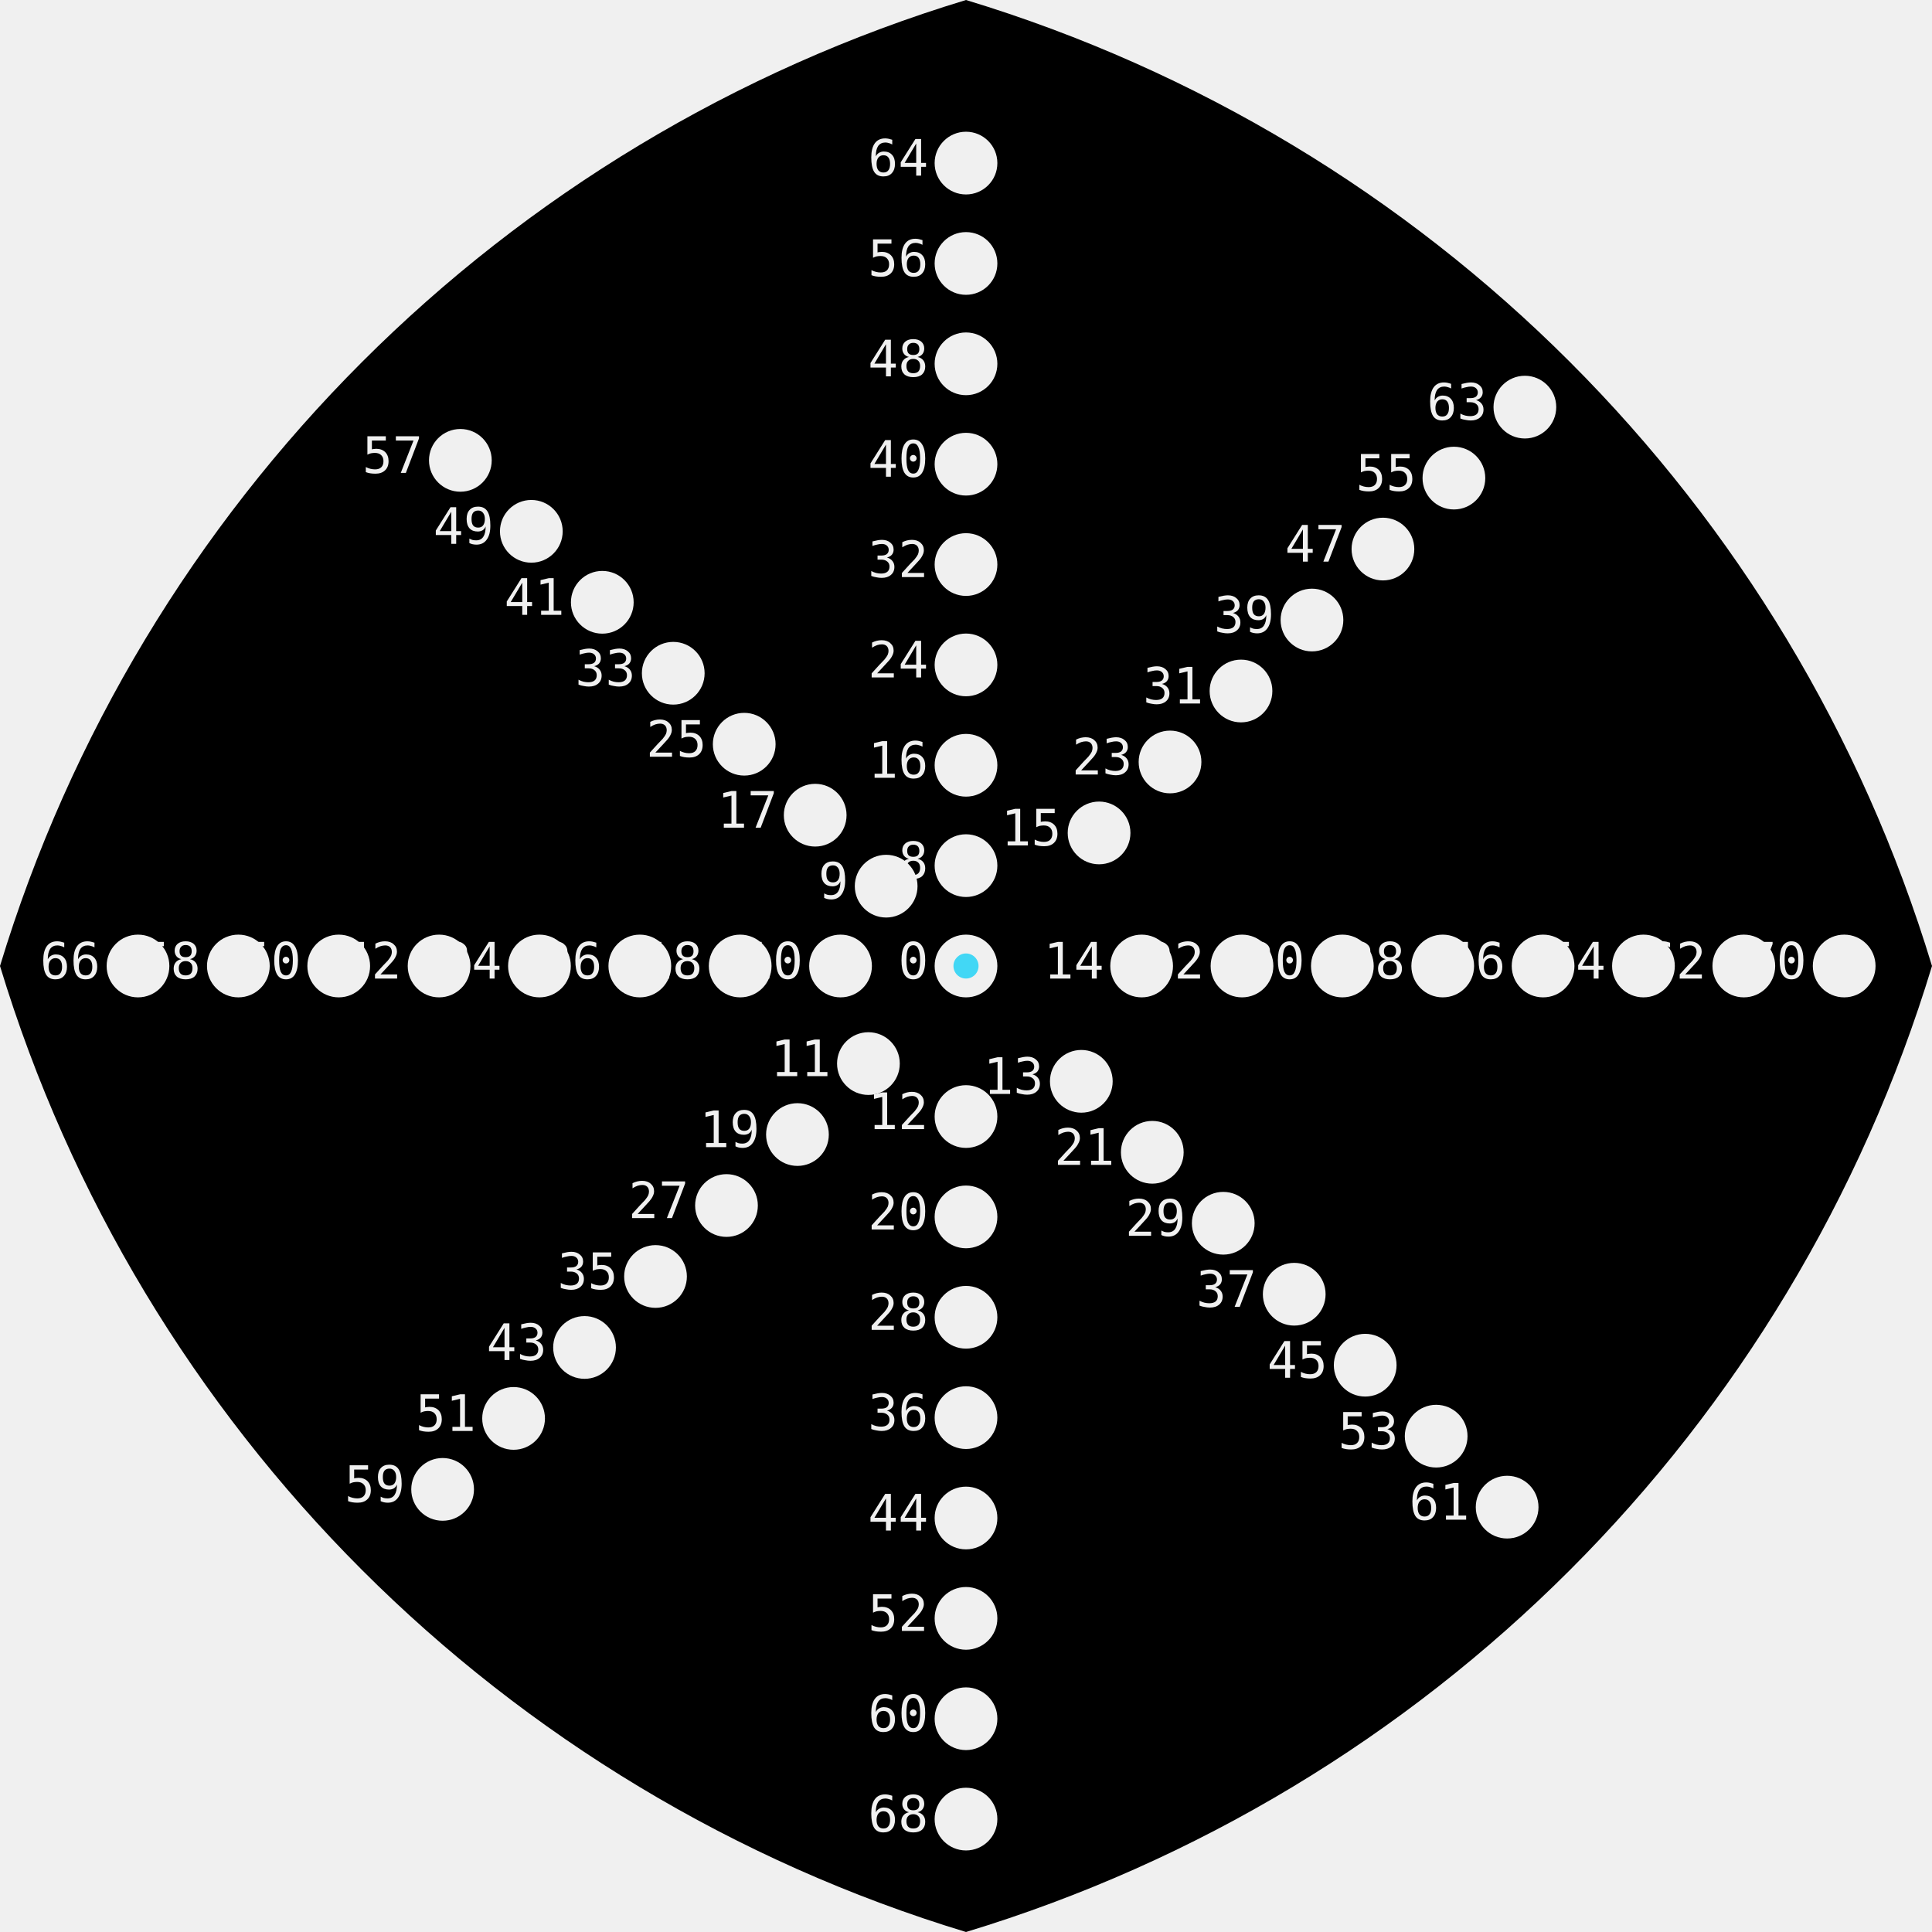
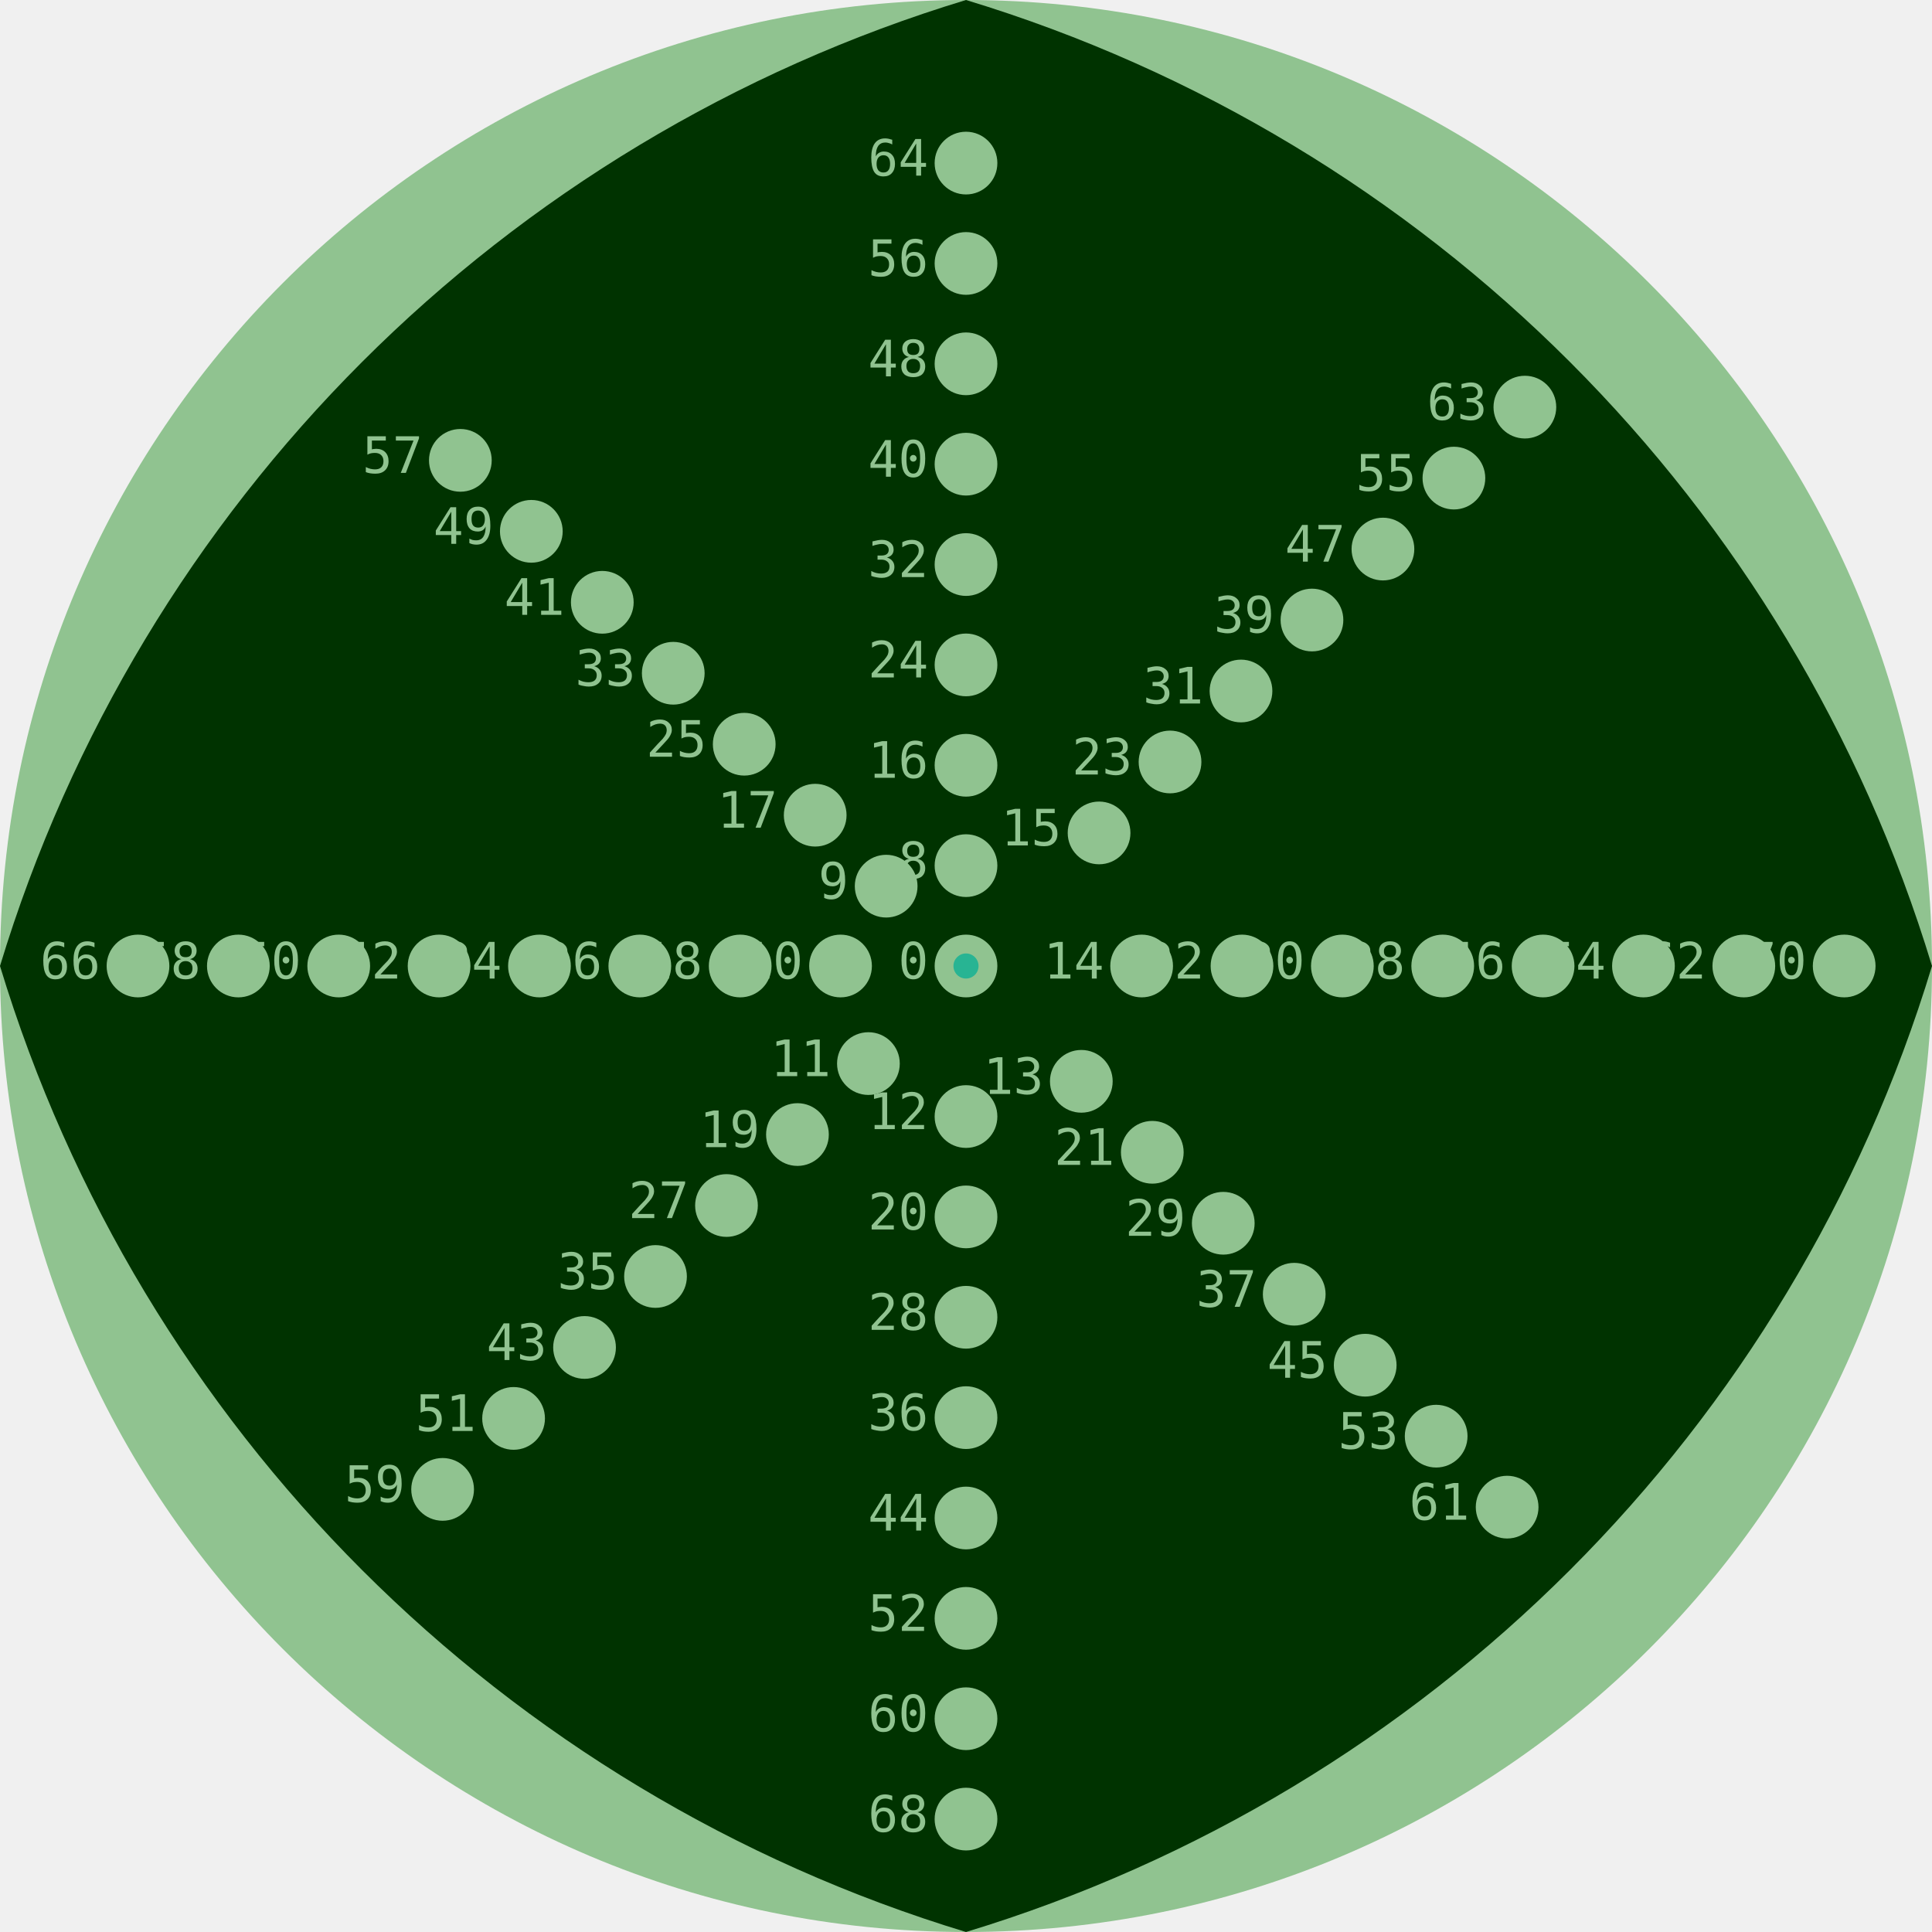
<svg xmlns="http://www.w3.org/2000/svg" xmlns:ns1="http://nathanfriend.io/inspiral">
  <g>
    <style>
      text {
        font-family: monospace;
        font-size: 4px;
      }
    </style>
    <mask id="holes">
      <rect width="100%" height="100%" fill="white" />
      <circle cx="77" cy="77" r="2.5" ns1:hole-name="0" ns1:hole-text-position-angle="0" ns1:hole-text-rotation-angle="0" />
      <text x="74" y="78" text-anchor="end">0</text>
      <circle cx="77" cy="69" r="2.5" ns1:hole-name="8" ns1:hole-text-position-angle="2.3415926535897933" ns1:hole-text-rotation-angle="-0.7" />
      <text x="74" y="70" text-anchor="end">8</text>
      <circle cx="77" cy="61" r="2.5" ns1:hole-name="16" ns1:hole-text-position-angle="2.741592653589793" ns1:hole-text-rotation-angle="0" />
      <text x="74" y="62" text-anchor="end">16</text>
      <circle cx="77" cy="53" r="2.5" ns1:hole-name="24" ns1:hole-text-position-angle="3.141592653589793" ns1:hole-text-rotation-angle="0" />
      <text x="74" y="54" text-anchor="end">24</text>
      <circle cx="77" cy="45" r="2.5" ns1:hole-name="32" ns1:hole-text-position-angle="3.141592653589793" ns1:hole-text-rotation-angle="0" />
      <text x="74" y="46" text-anchor="end">32</text>
      <circle cx="77" cy="37" r="2.5" ns1:hole-name="40" ns1:hole-text-position-angle="3.141592653589793" ns1:hole-text-rotation-angle="0" />
      <text x="74" y="38" text-anchor="end">40</text>
      <circle cx="77" cy="29" r="2.5" ns1:hole-name="48" ns1:hole-text-position-angle="3.141592653589793" ns1:hole-text-rotation-angle="0" />
      <text x="74" y="30" text-anchor="end">48</text>
      <circle cx="77" cy="21" r="2.5" ns1:hole-name="56" ns1:hole-text-position-angle="3.141592653589793" ns1:hole-text-rotation-angle="0" />
      <text x="74" y="22" text-anchor="end">56</text>
      <circle cx="77" cy="13" r="2.5" ns1:hole-name="64" ns1:hole-text-position-angle="3.141592653589793" ns1:hole-text-rotation-angle="0" />
      <text x="74" y="14" text-anchor="end">64</text>
      <circle cx="70.636" cy="70.636" r="2.5" ns1:hole-name="9" ns1:hole-text-position-angle="3.1269908169872416" ns1:hole-text-rotation-angle="-1.4853981633974482" />
      <text x="67.636" y="71.636" text-anchor="end">9</text>
      <circle cx="64.979" cy="64.979" r="2.5" ns1:hole-name="17" ns1:hole-text-position-angle="3.5269908169872415" ns1:hole-text-rotation-angle="-0.7853981633974483" />
      <text x="61.979" y="65.979" text-anchor="end">17</text>
      <circle cx="59.322" cy="59.322" r="2.5" ns1:hole-name="25" ns1:hole-text-position-angle="3.9269908169872414" ns1:hole-text-rotation-angle="-0.7853981633974483" />
      <text x="56.322" y="60.322" text-anchor="end">25</text>
      <circle cx="53.665" cy="53.665" r="2.5" ns1:hole-name="33" ns1:hole-text-position-angle="3.9269908169872414" ns1:hole-text-rotation-angle="-0.7853981633974483" />
      <text x="50.665" y="54.665" text-anchor="end">33</text>
      <circle cx="48.009" cy="48.009" r="2.5" ns1:hole-name="41" ns1:hole-text-position-angle="3.9269908169872414" ns1:hole-text-rotation-angle="-0.7853981633974483" />
      <text x="45.009" y="49.009" text-anchor="end">41</text>
      <circle cx="42.352" cy="42.352" r="2.5" ns1:hole-name="49" ns1:hole-text-position-angle="3.9269908169872414" ns1:hole-text-rotation-angle="-0.7853981633974483" />
      <text x="39.352" y="43.352" text-anchor="end">49</text>
      <circle cx="36.695" cy="36.695" r="2.5" ns1:hole-name="57" ns1:hole-text-position-angle="3.9269908169872414" ns1:hole-text-rotation-angle="-0.7853981633974483" />
      <text x="33.695" y="37.695" text-anchor="end">57</text>
      <circle cx="67" cy="77" r="2.5" ns1:hole-name="10" ns1:hole-text-position-angle="4.312388980384689" ns1:hole-text-rotation-angle="-1.5707963267948966" />
      <text x="64" y="78" text-anchor="end">10</text>
      <circle cx="59" cy="77" r="2.5" ns1:hole-name="18" ns1:hole-text-position-angle="4.71238898038469" ns1:hole-text-rotation-angle="-1.5707963267948966" />
      <text x="56" y="78" text-anchor="end">18</text>
      <circle cx="51" cy="77" r="2.5" ns1:hole-name="26" ns1:hole-text-position-angle="4.71238898038469" ns1:hole-text-rotation-angle="-1.5707963267948966" />
      <text x="48" y="78" text-anchor="end">26</text>
      <circle cx="43" cy="77" r="2.5" ns1:hole-name="34" ns1:hole-text-position-angle="4.71238898038469" ns1:hole-text-rotation-angle="-1.5707963267948966" />
      <text x="40" y="78" text-anchor="end">34</text>
      <circle cx="35" cy="77" r="2.5" ns1:hole-name="42" ns1:hole-text-position-angle="4.71238898038469" ns1:hole-text-rotation-angle="-1.5707963267948966" />
      <text x="32" y="78" text-anchor="end">42</text>
      <circle cx="27" cy="77" r="2.5" ns1:hole-name="50" ns1:hole-text-position-angle="4.71238898038469" ns1:hole-text-rotation-angle="-1.5707963267948966" />
      <text x="24" y="78" text-anchor="end">50</text>
      <circle cx="19" cy="77" r="2.5" ns1:hole-name="58" ns1:hole-text-position-angle="4.71238898038469" ns1:hole-text-rotation-angle="-1.5707963267948966" />
      <text x="16" y="78" text-anchor="end">58</text>
      <circle cx="11" cy="77" r="2.5" ns1:hole-name="66" ns1:hole-text-position-angle="4.71238898038469" ns1:hole-text-rotation-angle="-1.5707963267948966" />
      <text x="8" y="78" text-anchor="end">66</text>
      <circle cx="69.222" cy="84.778" r="2.5" ns1:hole-name="11" ns1:hole-text-position-angle="4.997787143782138" ns1:hole-text-rotation-angle="-2.356194490192345" />
      <text x="66.222" y="85.778" text-anchor="end">11</text>
      <circle cx="63.565" cy="90.435" r="2.5" ns1:hole-name="19" ns1:hole-text-position-angle="5.497787143782138" ns1:hole-text-rotation-angle="-2.356194490192345" />
      <text x="60.565" y="91.435" text-anchor="end">19</text>
      <circle cx="57.908" cy="96.092" r="2.5" ns1:hole-name="27" ns1:hole-text-position-angle="5.497787143782138" ns1:hole-text-rotation-angle="-2.356194490192345" />
      <text x="54.908" y="97.092" text-anchor="end">27</text>
      <circle cx="52.251" cy="101.749" r="2.5" ns1:hole-name="35" ns1:hole-text-position-angle="5.497787143782138" ns1:hole-text-rotation-angle="-2.356194490192345" />
      <text x="49.251" y="102.749" text-anchor="end">35</text>
      <circle cx="46.594" cy="107.406" r="2.5" ns1:hole-name="43" ns1:hole-text-position-angle="5.497787143782138" ns1:hole-text-rotation-angle="-2.356194490192345" />
      <text x="43.594" y="108.406" text-anchor="end">43</text>
      <circle cx="40.938" cy="113.062" r="2.5" ns1:hole-name="51" ns1:hole-text-position-angle="5.497787143782138" ns1:hole-text-rotation-angle="-2.356194490192345" />
      <text x="37.938" y="114.062" text-anchor="end">51</text>
      <circle cx="35.281" cy="118.719" r="2.5" ns1:hole-name="59" ns1:hole-text-position-angle="5.497787143782138" ns1:hole-text-rotation-angle="-2.356194490192345" />
      <text x="32.281" y="119.719" text-anchor="end">59</text>
      <circle cx="77" cy="89" r="2.5" ns1:hole-name="12" ns1:hole-text-position-angle="6.083185307179586" ns1:hole-text-rotation-angle="-3.141592653589793" />
      <text x="74" y="90" text-anchor="end">12</text>
      <circle cx="77" cy="97" r="2.5" ns1:hole-name="20" ns1:hole-text-position-angle="6.283185307179586" ns1:hole-text-rotation-angle="-3.141592653589793" />
      <text x="74" y="98" text-anchor="end">20</text>
      <circle cx="77" cy="105" r="2.5" ns1:hole-name="28" ns1:hole-text-position-angle="6.283185307179586" ns1:hole-text-rotation-angle="-3.141592653589793" />
      <text x="74" y="106" text-anchor="end">28</text>
      <circle cx="77" cy="113" r="2.5" ns1:hole-name="36" ns1:hole-text-position-angle="6.283185307179586" ns1:hole-text-rotation-angle="-3.141592653589793" />
      <text x="74" y="114" text-anchor="end">36</text>
      <circle cx="77" cy="121" r="2.5" ns1:hole-name="44" ns1:hole-text-position-angle="6.283185307179586" ns1:hole-text-rotation-angle="-3.141592653589793" />
      <text x="74" y="122" text-anchor="end">44</text>
      <circle cx="77" cy="129" r="2.5" ns1:hole-name="52" ns1:hole-text-position-angle="6.283185307179586" ns1:hole-text-rotation-angle="-3.141592653589793" />
      <text x="74" y="130" text-anchor="end">52</text>
      <circle cx="77" cy="137" r="2.5" ns1:hole-name="60" ns1:hole-text-position-angle="6.283185307179586" ns1:hole-text-rotation-angle="-3.141592653589793" />
      <text x="74" y="138" text-anchor="end">60</text>
      <circle cx="77" cy="145" r="2.5" ns1:hole-name="68" ns1:hole-text-position-angle="6.283185307179586" ns1:hole-text-rotation-angle="-3.141592653589793" />
      <text x="74" y="146" text-anchor="end">68</text>
      <circle cx="86.192" cy="86.192" r="2.5" ns1:hole-name="13" ns1:hole-text-position-angle="6.668583470577034" ns1:hole-text-rotation-angle="-3.9269908169872414" />
      <text x="83.192" y="87.192" text-anchor="end">13</text>
      <circle cx="91.849" cy="91.849" r="2.5" ns1:hole-name="21" ns1:hole-text-position-angle="7.0685834705770345" ns1:hole-text-rotation-angle="-3.9269908169872414" />
      <text x="88.849" y="92.849" text-anchor="end">21</text>
      <circle cx="97.506" cy="97.506" r="2.5" ns1:hole-name="29" ns1:hole-text-position-angle="7.0685834705770345" ns1:hole-text-rotation-angle="-3.9269908169872414" />
      <text x="94.506" y="98.506" text-anchor="end">29</text>
      <circle cx="103.163" cy="103.163" r="2.5" ns1:hole-name="37" ns1:hole-text-position-angle="7.0685834705770345" ns1:hole-text-rotation-angle="-3.9269908169872414" />
      <text x="100.163" y="104.163" text-anchor="end">37</text>
      <circle cx="108.82" cy="108.82" r="2.5" ns1:hole-name="45" ns1:hole-text-position-angle="7.0685834705770345" ns1:hole-text-rotation-angle="-3.9269908169872414" />
      <text x="105.82" y="109.82" text-anchor="end">45</text>
      <circle cx="114.477" cy="114.477" r="2.5" ns1:hole-name="53" ns1:hole-text-position-angle="7.0685834705770345" ns1:hole-text-rotation-angle="-3.9269908169872414" />
      <text x="111.477" y="115.477" text-anchor="end">53</text>
      <circle cx="120.134" cy="120.134" r="2.5" ns1:hole-name="61" ns1:hole-text-position-angle="7.0685834705770345" ns1:hole-text-rotation-angle="-3.9269908169872414" />
      <text x="117.134" y="121.134" text-anchor="end">61</text>
      <circle cx="91" cy="77" r="2.5" ns1:hole-name="14" ns1:hole-text-position-angle="7.653981633974483" ns1:hole-text-rotation-angle="-4.71238898038469" />
      <text x="88" y="78" text-anchor="end">14</text>
      <circle cx="99" cy="77" r="2.5" ns1:hole-name="22" ns1:hole-text-position-angle="7.853981633974483" ns1:hole-text-rotation-angle="-4.71238898038469" />
      <text x="96" y="78" text-anchor="end">22</text>
      <circle cx="107" cy="77" r="2.5" ns1:hole-name="30" ns1:hole-text-position-angle="7.853981633974483" ns1:hole-text-rotation-angle="-4.71238898038469" />
      <text x="104" y="78" text-anchor="end">30</text>
      <circle cx="115" cy="77" r="2.5" ns1:hole-name="38" ns1:hole-text-position-angle="7.853981633974483" ns1:hole-text-rotation-angle="-4.71238898038469" />
      <text x="112" y="78" text-anchor="end">38</text>
      <circle cx="123" cy="77" r="2.5" ns1:hole-name="46" ns1:hole-text-position-angle="7.853981633974483" ns1:hole-text-rotation-angle="-4.71238898038469" />
      <text x="120" y="78" text-anchor="end">46</text>
      <circle cx="131" cy="77" r="2.5" ns1:hole-name="54" ns1:hole-text-position-angle="7.853981633974483" ns1:hole-text-rotation-angle="-4.71238898038469" />
      <text x="128" y="78" text-anchor="end">54</text>
      <circle cx="139" cy="77" r="2.5" ns1:hole-name="62" ns1:hole-text-position-angle="7.853981633974483" ns1:hole-text-rotation-angle="-4.71238898038469" />
      <text x="136" y="78" text-anchor="end">62</text>
      <circle cx="147" cy="77" r="2.5" ns1:hole-name="70" ns1:hole-text-position-angle="7.853981633974483" ns1:hole-text-rotation-angle="-4.71238898038469" />
      <text x="144" y="78" text-anchor="end">70</text>
      <circle cx="87.607" cy="66.393" r="2.5" ns1:hole-name="15" ns1:hole-text-position-angle="8.439379797371931" ns1:hole-text-rotation-angle="-5.497787143782138" />
      <text x="84.607" y="67.393" text-anchor="end">15</text>
      <circle cx="93.263" cy="60.737" r="2.5" ns1:hole-name="23" ns1:hole-text-position-angle="8.63937979737193" ns1:hole-text-rotation-angle="-5.497787143782138" />
      <text x="90.263" y="61.737" text-anchor="end">23</text>
      <circle cx="98.92" cy="55.08" r="2.5" ns1:hole-name="31" ns1:hole-text-position-angle="8.63937979737193" ns1:hole-text-rotation-angle="-5.497787143782138" />
      <text x="95.92" y="56.08" text-anchor="end">31</text>
      <circle cx="104.577" cy="49.423" r="2.5" ns1:hole-name="39" ns1:hole-text-position-angle="8.63937979737193" ns1:hole-text-rotation-angle="-5.497787143782138" />
      <text x="101.577" y="50.423" text-anchor="end">39</text>
      <circle cx="110.234" cy="43.766" r="2.5" ns1:hole-name="47" ns1:hole-text-position-angle="8.63937979737193" ns1:hole-text-rotation-angle="-5.497787143782138" />
      <text x="107.234" y="44.766" text-anchor="end">47</text>
      <circle cx="115.891" cy="38.109" r="2.5" ns1:hole-name="55" ns1:hole-text-position-angle="8.63937979737193" ns1:hole-text-rotation-angle="-5.497787143782138" />
      <text x="112.891" y="39.109" text-anchor="end">55</text>
      <circle cx="121.548" cy="32.452" r="2.5" ns1:hole-name="63" ns1:hole-text-position-angle="8.63937979737193" ns1:hole-text-rotation-angle="-5.497787143782138" />
      <text x="118.548" y="33.452" text-anchor="end">63</text>
    </mask>
-     <path mask="url(#holes)" d="M 154 77              A 115.5 115.5 0 0 0 77 0              A 115.5 115.5 0 0 0 0 77              A 115.5 115.5 0 0 0 77 154              A 115.5 115.5 0 0 0 154 77              Z" />
+     <path id="shape" mask="url(#holes)" d="M 154 77              A 115.5 115.5 0 0 0 77 0              A 115.5 115.5 0 0 0 0 77              A 115.5 115.5 0 0 0 77 154              A 115.5 115.5 0 0 0 154 77              Z" />
    <circle id="center-point" cx="77" cy="77" r="1" fill="#42d7f5" />
+     <style>
+       #clip {
+         fill: green;
+         opacity: 0.4;
+       }
+     </style>
+     <ellipse id="clip" cx="77" cy="77" rx="77" ry="77" />
  </g>
</svg>
